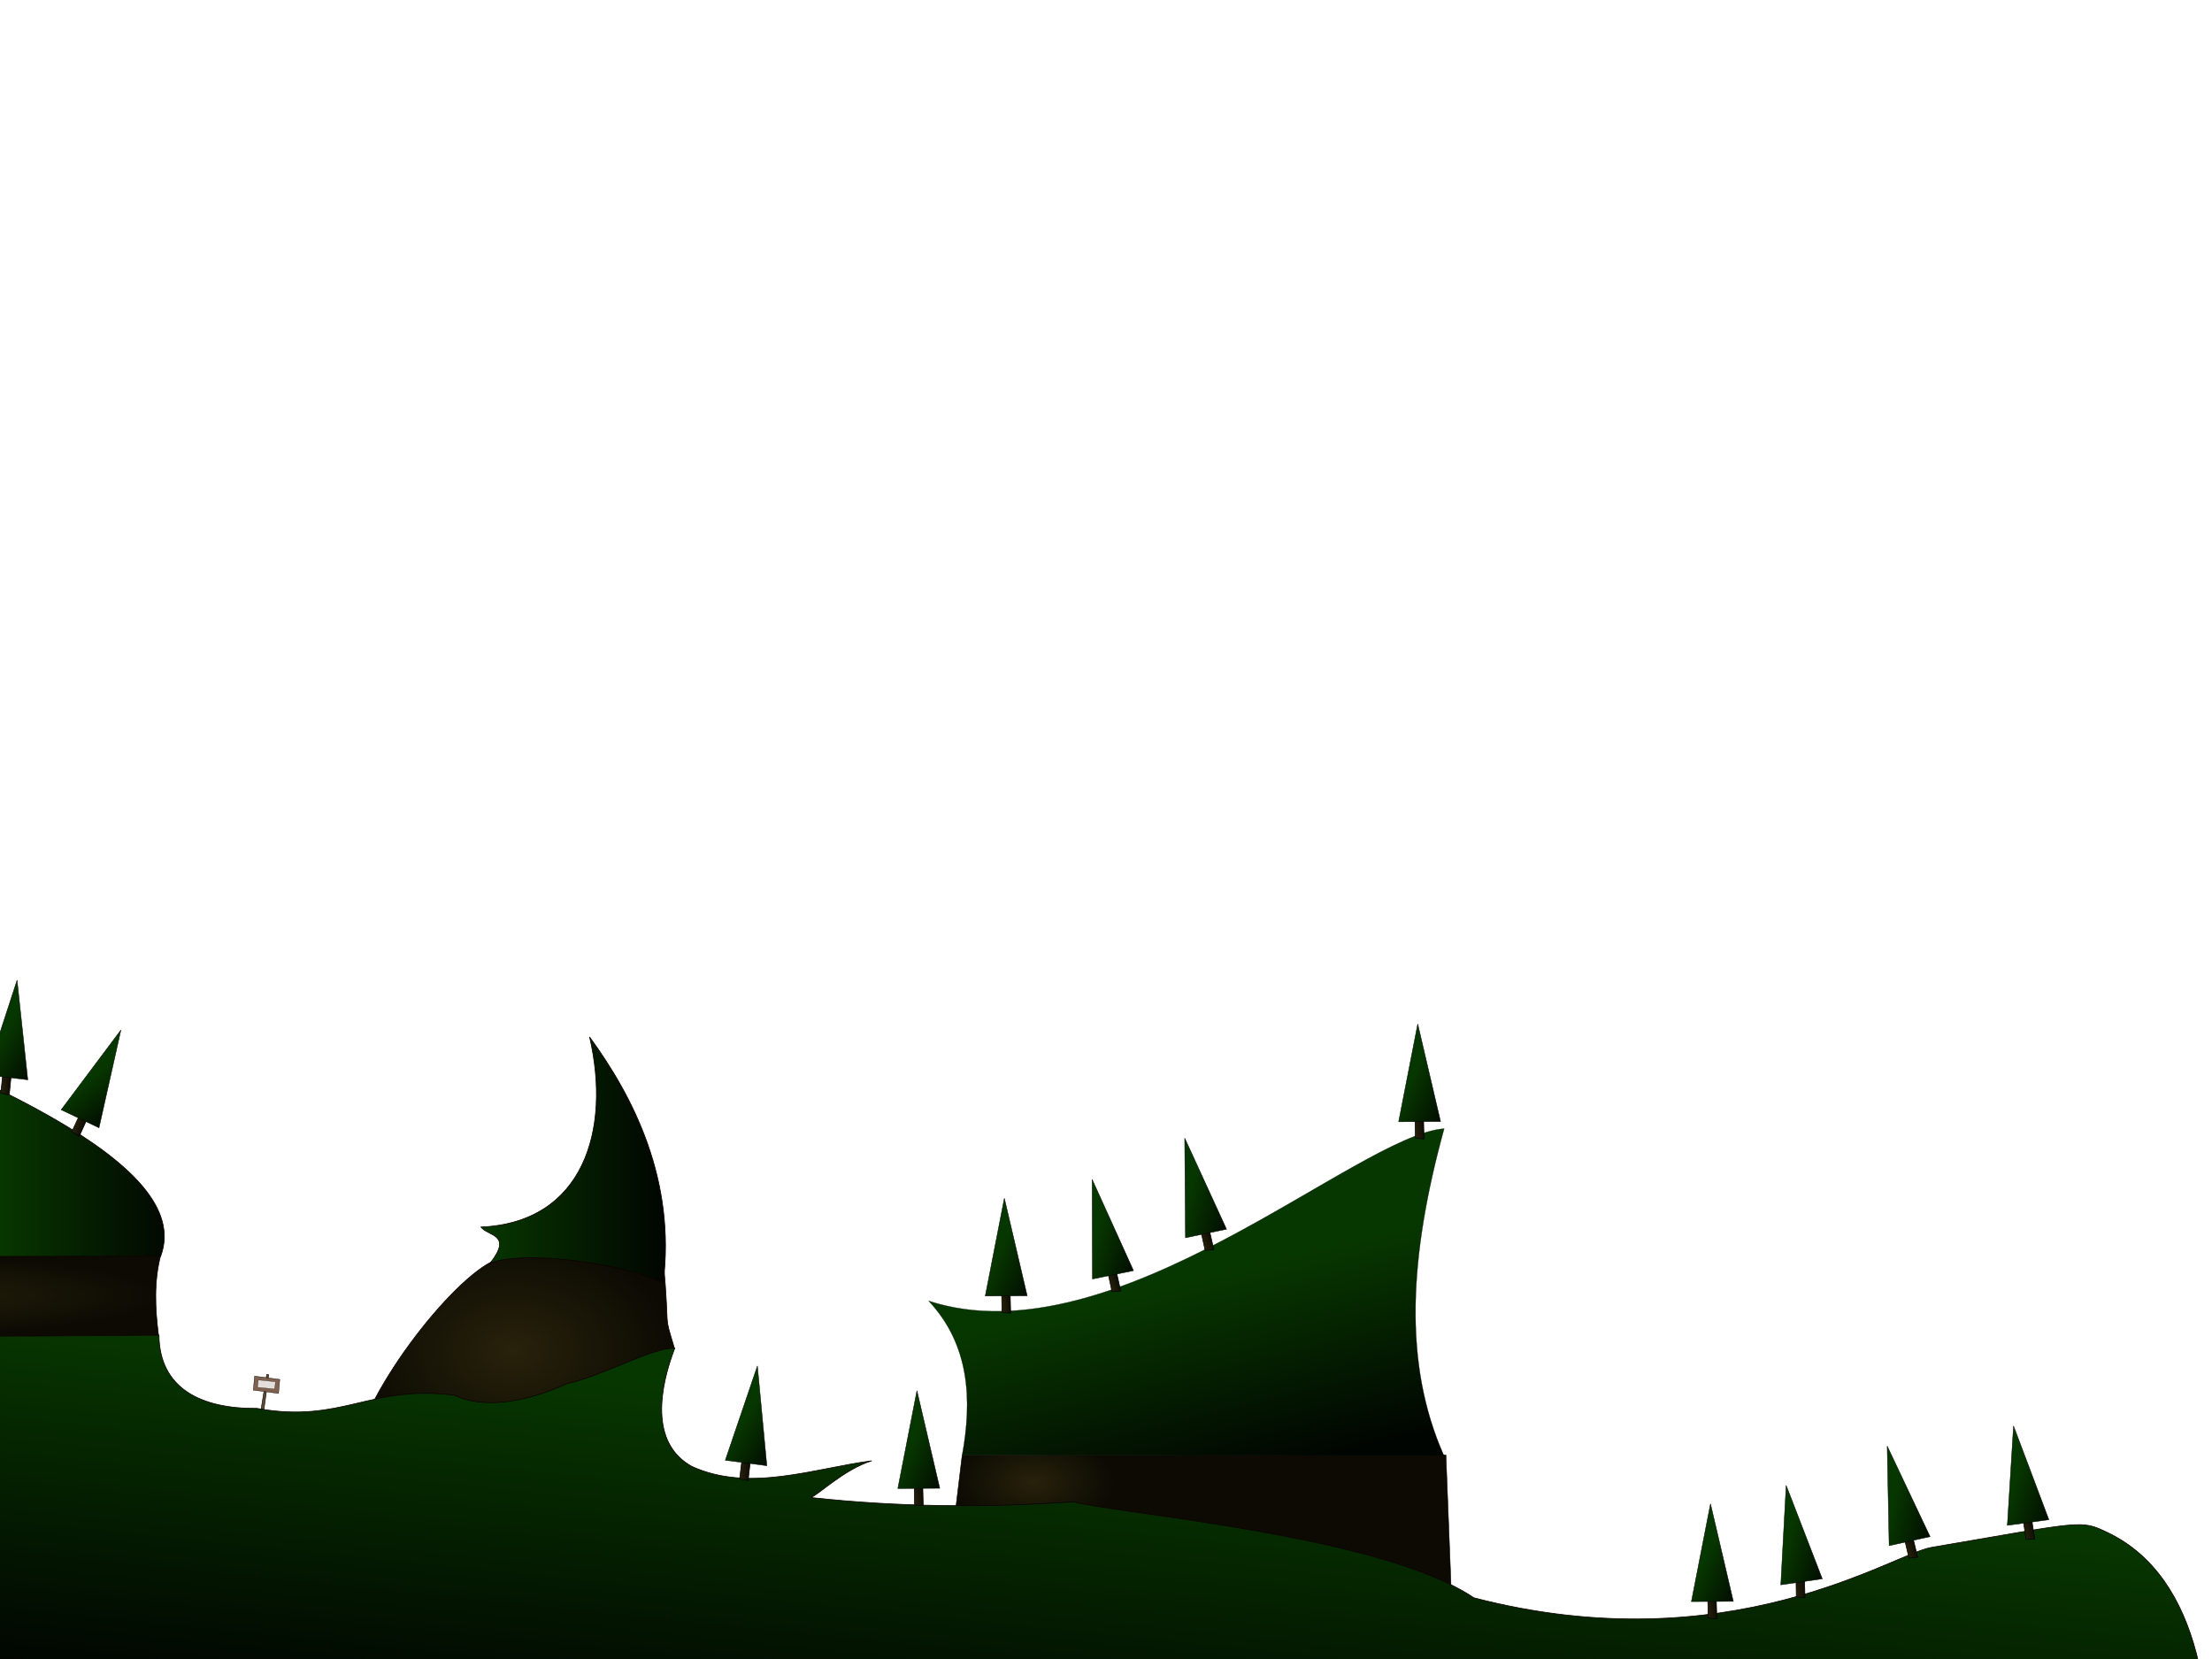
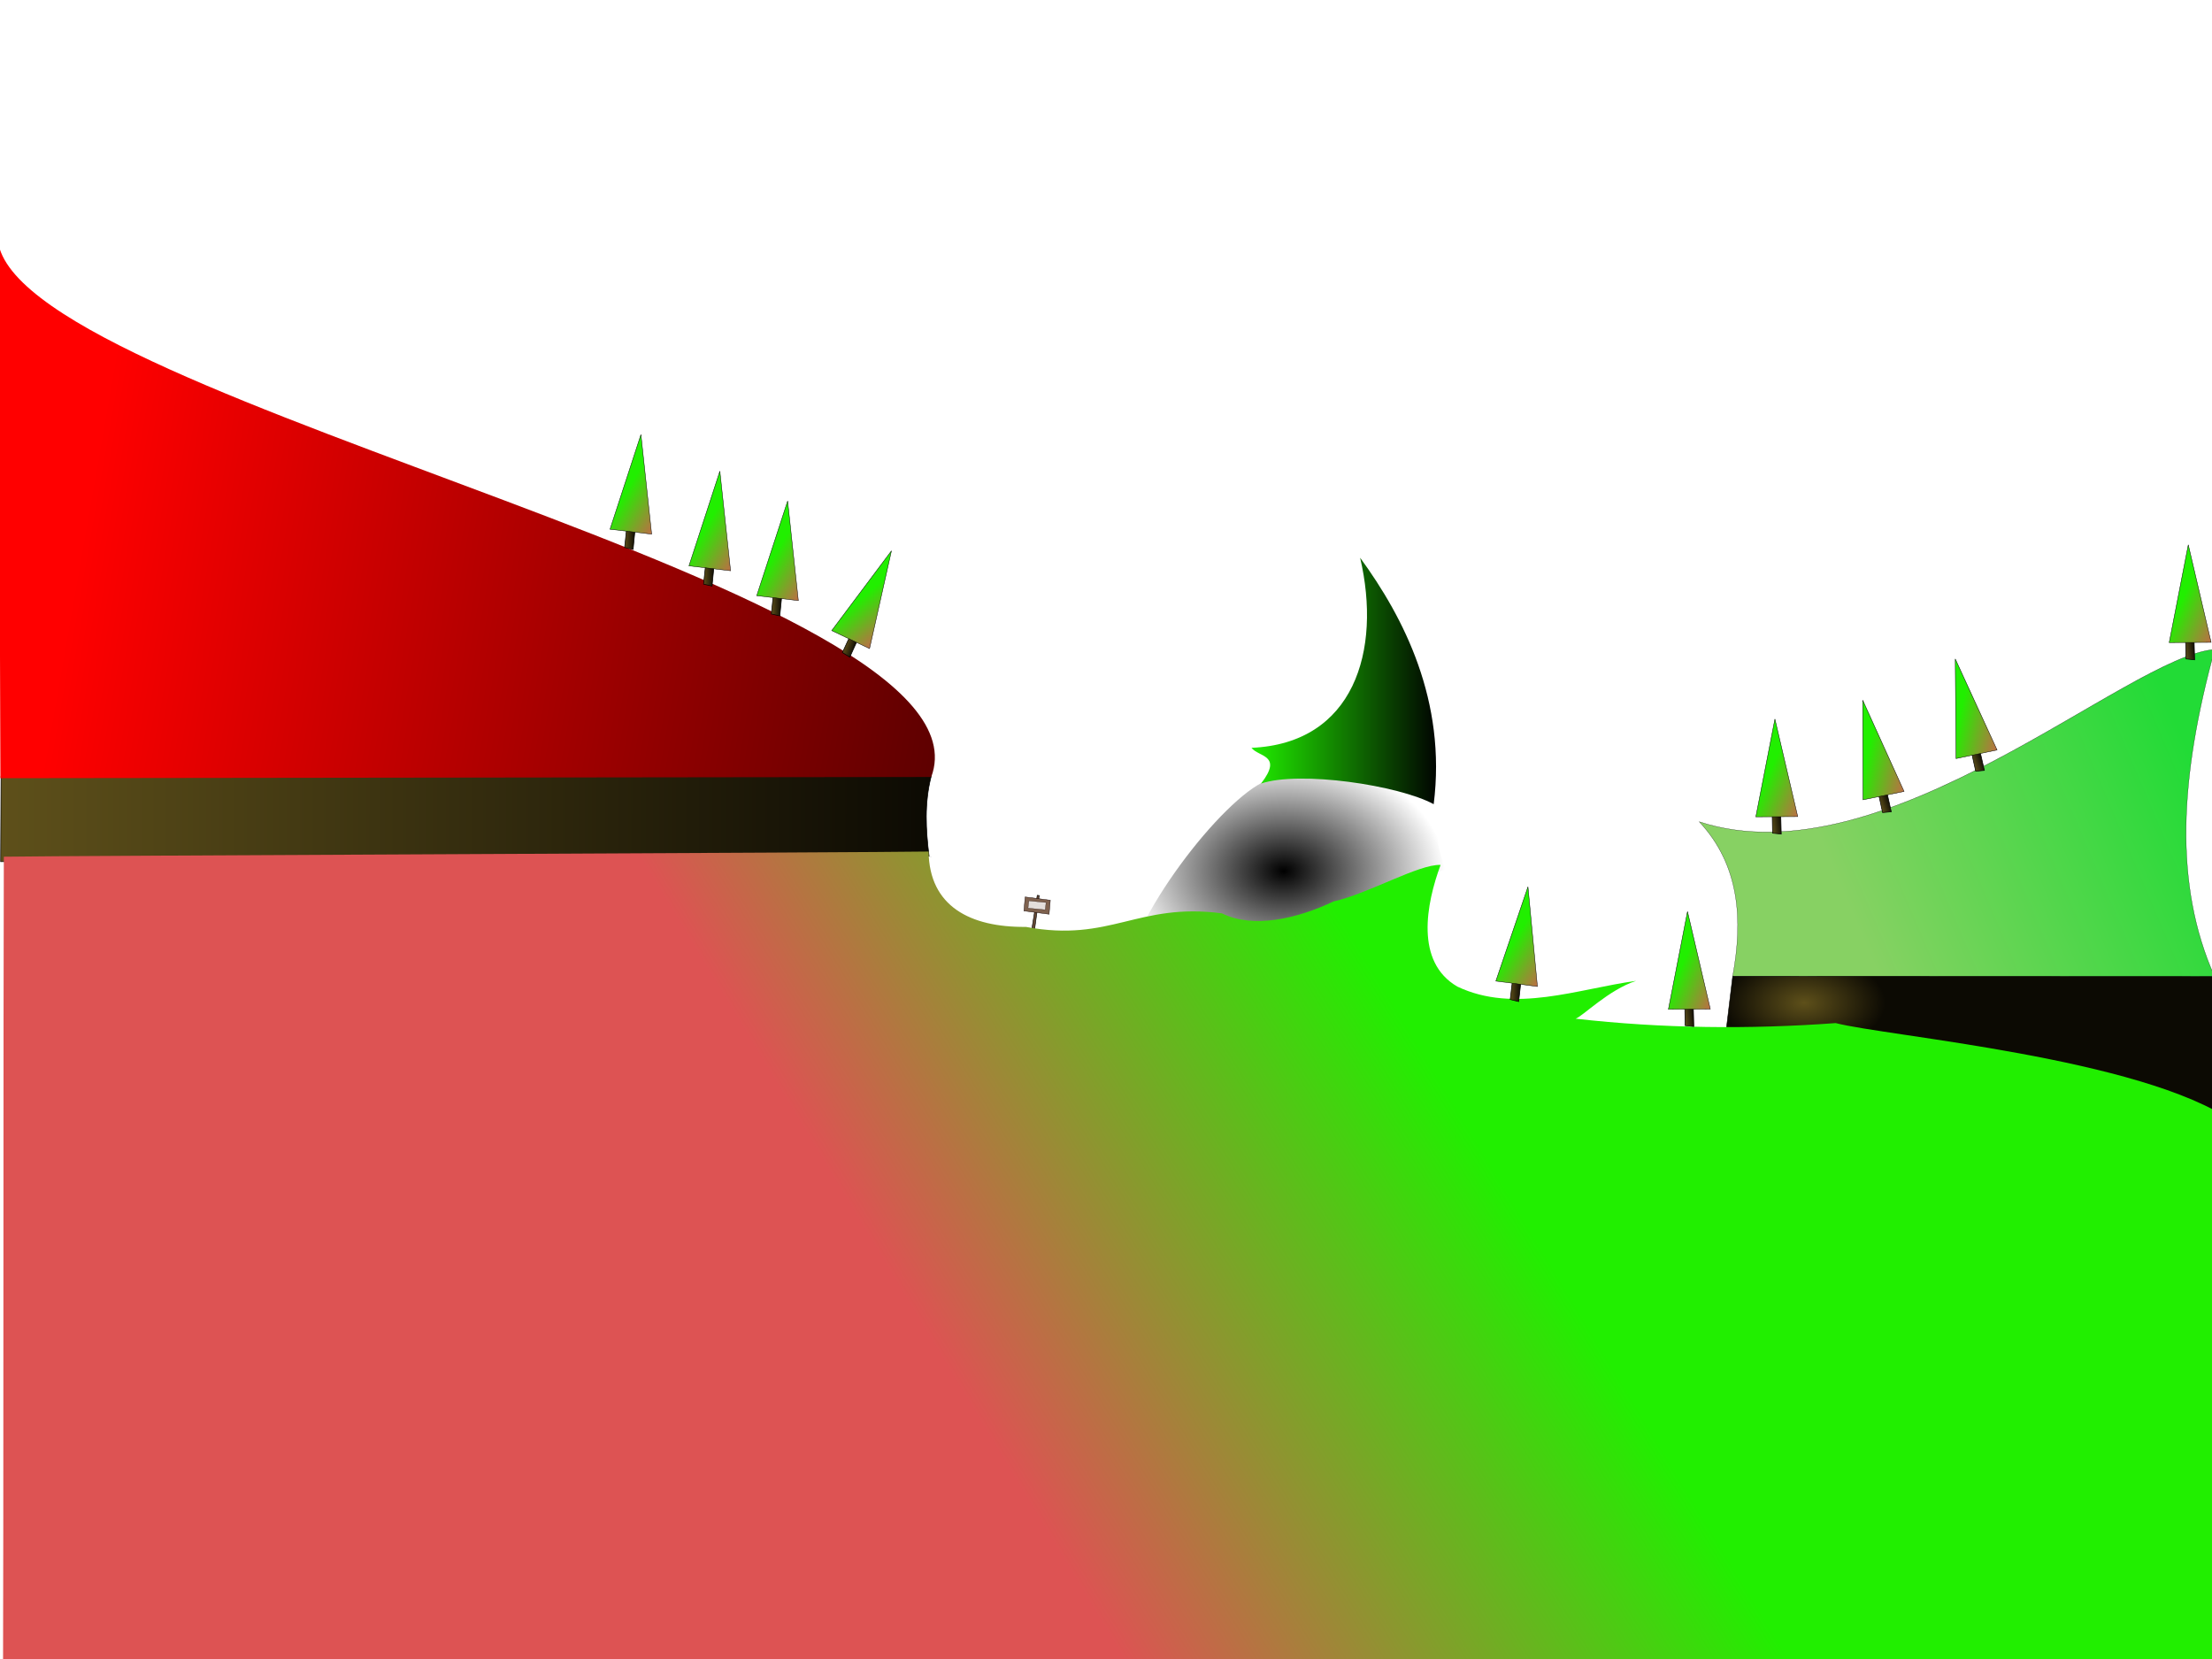
<svg xmlns="http://www.w3.org/2000/svg" xmlns:xlink="http://www.w3.org/1999/xlink" width="3200" height="2400" id="svg2816" version="1.1">
  <defs id="defs2818">
+     <linearGradient id="linearGradient6236">
+       <stop style="stop-color:#000000;stop-opacity:1;" offset="0" id="stop6238" />
+       <stop style="stop-color:#000000;stop-opacity:0;" offset="1" id="stop6240" />
+     </linearGradient>
+     <linearGradient id="linearGradient6230">
+       <stop id="stop6232" offset="0" style="stop-color:#5e501a;stop-opacity:0" />
+       <stop id="stop6234" offset="1" style="stop-color:#0c0a03;stop-opacity:1;" />
+     </linearGradient>
+     <linearGradient id="linearGradient6212">
+       <stop id="stop6214" offset="0" style="stop-color:#21ef00;stop-opacity:1;" />
+       <stop id="stop6216" offset="1" style="stop-color:#010501;stop-opacity:1;" />
+     </linearGradient>
+     <linearGradient id="linearGradient6202">
+       <stop style="stop-color:#000000;stop-opacity:1;" offset="0" id="stop6204" />
+       <stop style="stop-color:#000000;stop-opacity:0;" offset="1" id="stop6206" />
+     </linearGradient>
+     <linearGradient id="linearGradient5561">
+       <stop style="stop-color:#87d163;stop-opacity:1;" offset="0" id="stop5563" />
+       <stop style="stop-color:#22db36;stop-opacity:1;" offset="1" id="stop5565" />
+     </linearGradient>
+     <linearGradient id="linearGradient5551">
+       <stop id="stop5553" offset="0" style="stop-color:#5e501a;stop-opacity:1;" />
+       <stop id="stop5555" offset="1" style="stop-color:#0c0a03;stop-opacity:1;" />
+     </linearGradient>
+     <linearGradient id="linearGradient5535">
+       <stop style="stop-color:#00ffff;stop-opacity:1;" offset="0" id="stop5537" />
+       <stop style="stop-color:#ffffff;stop-opacity:0;" offset="1" id="stop5539" />
+     </linearGradient>
+     <linearGradient id="linearGradient5507">
+       <stop style="stop-color:#2e0000;stop-opacity:1;" offset="0" id="stop5509" />
+       <stop style="stop-color:#ff0000;stop-opacity:1;" offset="1" id="stop5511" />
+     </linearGradient>
+     <linearGradient id="linearGradient4856">
+       <stop id="stop4858" offset="0" style="stop-color:#21ef00;stop-opacity:1;" />
+       <stop id="stop4860" offset="1" style="stop-color:#010501;stop-opacity:1;" />
+     </linearGradient>
+     <linearGradient id="linearGradient4850">
+       <stop id="stop4852" offset="0" style="stop-color:#21ef00;stop-opacity:1;" />
+       <stop id="stop4854" offset="1" style="stop-color:#010501;stop-opacity:1;" />
+     </linearGradient>
+     <linearGradient id="linearGradient4844">
+       <stop id="stop4846" offset="0" style="stop-color:#21ef00;stop-opacity:1;" />
+       <stop id="stop4848" offset="1" style="stop-color:#010501;stop-opacity:1;" />
+     </linearGradient>
    <linearGradient id="linearGradient3711">
-       <stop style="stop-color:#28220b;stop-opacity:1;" offset="0" id="stop3713" />
+       <stop style="stop-color:#5e501a;stop-opacity:1;" offset="0" id="stop3713" />
      <stop style="stop-color:#0c0a03;stop-opacity:1;" offset="1" id="stop3715" />
    </linearGradient>
    <linearGradient id="linearGradient3679">
-       <stop style="stop-color:#073700;stop-opacity:1;" offset="0" id="stop3681" />
-       <stop style="stop-color:#010501;stop-opacity:1;" offset="1" id="stop3683" />
+       <stop style="stop-color:#21ef00;stop-opacity:1;" offset="0" id="stop3681" />
+       <stop style="stop-color:#dd5353;stop-opacity:1;" offset="1" id="stop3683" />
    </linearGradient>
    <linearGradient id="linearGradient3640">
      <stop style="stop-color:#162d50;stop-opacity:1;" offset="0" id="stop3642" />
      <stop style="stop-color:#2b589d;stop-opacity:1;" offset="1" id="stop3644" />
    </linearGradient>
    <linearGradient id="linearGradient3626">
      <stop style="stop-color:#212178;stop-opacity:1;" offset="0" id="stop3628" />
      <stop style="stop-color:#2829b7;stop-opacity:1;" offset="1" id="stop3630" />
    </linearGradient>
-     <linearGradient xlink:href="#linearGradient3679" id="linearGradient3685" x1="751.487" y1="772.486" x2="699.261" y2="1277.86" gradientUnits="userSpaceOnUse" gradientTransform="translate(0,5.545935)" />
-     <linearGradient xlink:href="#linearGradient3679" id="linearGradient3693" x1="695.707" y1="472.808" x2="962.738" y2="472.808" gradientUnits="userSpaceOnUse" gradientTransform="translate(0,5.545935)" />
-     <linearGradient xlink:href="#linearGradient3679" id="linearGradient3701" x1="-1.801" y1="516.022" x2="257.404" y2="516.022" gradientUnits="userSpaceOnUse" gradientTransform="translate(0,5.545935)" />
-     <linearGradient xlink:href="#linearGradient3679" id="linearGradient3709" x1="1827.606" y1="619.486" x2="1897.233" y2="906.072" gradientUnits="userSpaceOnUse" gradientTransform="translate(0,5.545935)" />
-     <radialGradient xlink:href="#linearGradient3711" id="radialGradient3717" cx="742.462" cy="747.666" fx="742.462" fy="747.666" r="233.345" gradientTransform="matrix(1,0,0,0.7061529,0,225.2454)" gradientUnits="userSpaceOnUse" spreadMethod="pad" />
-     <radialGradient xlink:href="#linearGradient3711" id="radialGradient3733" cx="1495.199" cy="938.387" fx="1495.199" fy="938.387" r="117.506" gradientTransform="matrix(1,0,0,0.5857991,0,394.2265)" gradientUnits="userSpaceOnUse" />
-     <linearGradient xlink:href="#linearGradient3679" id="linearGradient3741" x1="1079.299" y1="842.673" x2="1144.495" y2="883.263" gradientUnits="userSpaceOnUse" />
-     <linearGradient xlink:href="#linearGradient3711" id="linearGradient3751" x1="1066.642" y1="921.282" x2="1090.623" y2="921.282" gradientUnits="userSpaceOnUse" gradientTransform="matrix(0.6699529,0,0,1.275641,355.1157,-255.1216)" />
-     <radialGradient xlink:href="#linearGradient3711" id="radialGradient3765" cx="-171.464" cy="668.609" fx="-171.464" fy="668.609" r="404.23" gradientTransform="matrix(1,0,0,0.1441229,0,577.7928)" gradientUnits="userSpaceOnUse" />
-     <linearGradient xlink:href="#linearGradient3711" id="linearGradient3778" gradientUnits="userSpaceOnUse" gradientTransform="matrix(0.6699529,0,0,1.275641,355.1157,-255.1216)" x1="1066.642" y1="921.282" x2="1090.623" y2="921.282" />
-     <linearGradient xlink:href="#linearGradient3679" id="linearGradient3780" gradientUnits="userSpaceOnUse" x1="1079.299" y1="842.673" x2="1144.495" y2="883.263" />
-     <linearGradient xlink:href="#linearGradient3711" id="linearGradient3788" gradientUnits="userSpaceOnUse" gradientTransform="matrix(0.6699529,0,0,1.275641,355.1157,-255.1216)" x1="1066.642" y1="921.282" x2="1090.623" y2="921.282" />
-     <linearGradient xlink:href="#linearGradient3679" id="linearGradient3790" gradientUnits="userSpaceOnUse" x1="1079.299" y1="842.673" x2="1144.495" y2="883.263" />
-     <linearGradient xlink:href="#linearGradient3711" id="linearGradient3798" gradientUnits="userSpaceOnUse" gradientTransform="matrix(0.6699529,0,0,1.275641,355.1157,-255.1216)" x1="1066.642" y1="921.282" x2="1090.623" y2="921.282" />
-     <linearGradient xlink:href="#linearGradient3679" id="linearGradient3800" gradientUnits="userSpaceOnUse" x1="1079.299" y1="842.673" x2="1144.495" y2="883.263" />
-     <linearGradient xlink:href="#linearGradient3711" id="linearGradient3808" gradientUnits="userSpaceOnUse" gradientTransform="matrix(0.6699529,0,0,1.275641,355.1157,-255.1216)" x1="1066.642" y1="921.282" x2="1090.623" y2="921.282" />
-     <linearGradient xlink:href="#linearGradient3679" id="linearGradient3810" gradientUnits="userSpaceOnUse" x1="1079.299" y1="842.673" x2="1144.495" y2="883.263" />
-     <linearGradient xlink:href="#linearGradient3711" id="linearGradient3818" gradientUnits="userSpaceOnUse" gradientTransform="matrix(0.6699529,0,0,1.275641,355.1157,-255.1216)" x1="1066.642" y1="921.282" x2="1090.623" y2="921.282" />
-     <linearGradient xlink:href="#linearGradient3679" id="linearGradient3820" gradientUnits="userSpaceOnUse" x1="1079.299" y1="842.673" x2="1144.495" y2="883.263" />
-     <linearGradient xlink:href="#linearGradient3711" id="linearGradient3828" gradientUnits="userSpaceOnUse" gradientTransform="matrix(0.6699529,0,0,1.275641,355.1157,-255.1216)" x1="1066.642" y1="921.282" x2="1090.623" y2="921.282" />
-     <linearGradient xlink:href="#linearGradient3679" id="linearGradient3830" gradientUnits="userSpaceOnUse" x1="1079.299" y1="842.673" x2="1144.495" y2="883.263" />
-     <linearGradient xlink:href="#linearGradient3711" id="linearGradient3838" gradientUnits="userSpaceOnUse" gradientTransform="matrix(0.6699529,0,0,1.275641,355.1157,-255.1216)" x1="1066.642" y1="921.282" x2="1090.623" y2="921.282" />
-     <linearGradient xlink:href="#linearGradient3679" id="linearGradient3840" gradientUnits="userSpaceOnUse" x1="1079.299" y1="842.673" x2="1144.495" y2="883.263" gradientTransform="matrix(0.9903466,-0.1386135,0.1386135,0.9903466,-114.6764,160.6687)" />
-     <linearGradient xlink:href="#linearGradient3711" id="linearGradient3848" gradientUnits="userSpaceOnUse" gradientTransform="matrix(0.6699529,0,0,1.275641,355.1157,-255.1216)" x1="1066.642" y1="921.282" x2="1090.623" y2="921.282" />
-     <linearGradient xlink:href="#linearGradient3679" id="linearGradient3850" gradientUnits="userSpaceOnUse" x1="1079.299" y1="842.673" x2="1144.495" y2="883.263" />
-     <linearGradient xlink:href="#linearGradient3711" id="linearGradient3858" gradientUnits="userSpaceOnUse" gradientTransform="matrix(0.6699529,0,0,1.275641,355.1157,-255.1216)" x1="1066.642" y1="921.282" x2="1090.623" y2="921.282" />
-     <linearGradient xlink:href="#linearGradient3679" id="linearGradient3860" gradientUnits="userSpaceOnUse" x1="1079.299" y1="842.673" x2="1144.495" y2="883.263" />
-     <linearGradient xlink:href="#linearGradient3711" id="linearGradient3868" gradientUnits="userSpaceOnUse" gradientTransform="matrix(0.6699529,0,0,1.275641,355.1157,-255.1216)" x1="1066.642" y1="921.282" x2="1090.623" y2="921.282" />
-     <linearGradient xlink:href="#linearGradient3679" id="linearGradient3870" gradientUnits="userSpaceOnUse" x1="1079.299" y1="842.673" x2="1144.495" y2="883.263" gradientTransform="translate(-3.729062,1.213587)" />
-     <linearGradient xlink:href="#linearGradient3711" id="linearGradient3878" gradientUnits="userSpaceOnUse" gradientTransform="matrix(0.6699529,0,0,1.275641,355.1157,-255.1216)" x1="1066.642" y1="921.282" x2="1090.623" y2="921.282" />
-     <linearGradient xlink:href="#linearGradient3679" id="linearGradient3880" gradientUnits="userSpaceOnUse" x1="1079.299" y1="842.673" x2="1144.495" y2="883.263" />
-     <linearGradient xlink:href="#linearGradient3711" id="linearGradient3888" gradientUnits="userSpaceOnUse" gradientTransform="matrix(0.6699529,0,0,1.275641,355.1157,-255.1216)" x1="1066.642" y1="921.282" x2="1090.623" y2="921.282" />
-     <linearGradient xlink:href="#linearGradient3679" id="linearGradient3890" gradientUnits="userSpaceOnUse" x1="1079.299" y1="842.673" x2="1144.495" y2="883.263" />
-     <linearGradient xlink:href="#linearGradient3711" id="linearGradient3898" gradientUnits="userSpaceOnUse" gradientTransform="matrix(0.6699529,0,0,1.275641,355.1157,-255.1216)" x1="1066.642" y1="921.282" x2="1090.623" y2="921.282" />
-     <linearGradient xlink:href="#linearGradient3679" id="linearGradient3900" gradientUnits="userSpaceOnUse" x1="1079.299" y1="842.673" x2="1144.495" y2="883.263" />
+     <linearGradient xlink:href="#linearGradient4850" id="linearGradient3693" x1="695.707" y1="472.808" x2="962.738" y2="472.808" gradientUnits="userSpaceOnUse" gradientTransform="translate(1114.733,-687.696)" />
+     <radialGradient xlink:href="#linearGradient3711" id="radialGradient3733" cx="1495.199" cy="938.387" fx="1495.199" fy="938.387" r="117.506" gradientTransform="matrix(1,0,0,0.5857991,1114.733,-299.0154)" gradientUnits="userSpaceOnUse" />
+     <linearGradient xlink:href="#linearGradient3679" id="linearGradient4707" gradientUnits="userSpaceOnUse" x1="1079.299" y1="842.673" x2="1144.495" y2="883.263" gradientTransform="translate(1114.733,-687.696)" />
+     <linearGradient xlink:href="#linearGradient3711" id="linearGradient4710" gradientUnits="userSpaceOnUse" gradientTransform="matrix(0.6699529,0,0,1.275641,1469.849,-942.8176)" x1="1066.642" y1="921.282" x2="1090.623" y2="921.282" />
+     <linearGradient xlink:href="#linearGradient3679" id="linearGradient4717" gradientUnits="userSpaceOnUse" x1="1079.299" y1="842.673" x2="1144.495" y2="883.263" gradientTransform="matrix(0.9908359,-0.1350712,0.1350712,0.9908359,1251.476,-496.8359)" />
+     <linearGradient xlink:href="#linearGradient3711" id="linearGradient4720" gradientUnits="userSpaceOnUse" gradientTransform="matrix(0.6638134,-0.09049133,0.1723023,1.263951,1568.878,-797.5853)" x1="1066.642" y1="921.282" x2="1090.623" y2="921.282" />
+     <linearGradient xlink:href="#linearGradient3679" id="linearGradient4727" gradientUnits="userSpaceOnUse" x1="1079.299" y1="842.673" x2="1144.495" y2="883.263" gradientTransform="matrix(0.9908359,-0.1350712,0.1350712,0.9908359,1377.946,-775.2672)" />
+     <linearGradient xlink:href="#linearGradient3711" id="linearGradient4730" gradientUnits="userSpaceOnUse" gradientTransform="matrix(0.6638134,-0.09049133,0.1723023,1.263951,1695.348,-1076.017)" x1="1066.642" y1="921.282" x2="1090.623" y2="921.282" />
+     <linearGradient xlink:href="#linearGradient3679" id="linearGradient4737" gradientUnits="userSpaceOnUse" x1="1079.299" y1="842.673" x2="1144.495" y2="883.263" gradientTransform="matrix(0.9456288,-0.3252478,0.3252478,0.9456288,1407.931,-559.3512)" />
+     <linearGradient xlink:href="#linearGradient3711" id="linearGradient4740" gradientUnits="userSpaceOnUse" gradientTransform="matrix(0.6335268,-0.2179007,0.4148994,1.206283,1660.761,-916.1021)" x1="1066.642" y1="921.282" x2="1090.623" y2="921.282" />
+     <linearGradient xlink:href="#linearGradient3679" id="linearGradient4747" gradientUnits="userSpaceOnUse" x1="1079.299" y1="842.673" x2="1144.495" y2="883.263" gradientTransform="matrix(0.944041,-0.329828,0.329828,0.944041,1540.062,-612.7672)" />
+     <linearGradient xlink:href="#linearGradient3711" id="linearGradient4750" gradientUnits="userSpaceOnUse" gradientTransform="matrix(0.632463,-0.2209692,0.4207421,1.204257,1791.159,-970.7395)" x1="1066.642" y1="921.282" x2="1090.623" y2="921.282" />
+     <linearGradient xlink:href="#linearGradient3679" id="linearGradient4757" gradientUnits="userSpaceOnUse" x1="1079.299" y1="842.673" x2="1144.495" y2="883.263" gradientTransform="matrix(0.964806,-0.2629625,0.2629625,0.964806,2767.86,-285.6732)" />
+     <linearGradient xlink:href="#linearGradient3711" id="linearGradient4760" gradientUnits="userSpaceOnUse" gradientTransform="matrix(0.6463746,-0.1761725,0.3354458,1.230746,3043.39,-625.1981)" x1="1066.642" y1="921.282" x2="1090.623" y2="921.282" />
+     <linearGradient xlink:href="#linearGradient3679" id="linearGradient4767" gradientUnits="userSpaceOnUse" x1="1079.299" y1="842.673" x2="1144.495" y2="883.263" gradientTransform="matrix(0.9400517,-0.3410319,0.3410319,0.9400517,2552.062,-151.9461)" />
+     <linearGradient xlink:href="#linearGradient3711" id="linearGradient4770" gradientUnits="userSpaceOnUse" gradientTransform="matrix(0.6297904,-0.2284753,0.4350342,1.199168,2798.885,-512.8793)" x1="1066.642" y1="921.282" x2="1090.623" y2="921.282" />
+     <linearGradient xlink:href="#linearGradient3679" id="linearGradient4777" gradientUnits="userSpaceOnUse" gradientTransform="matrix(0.9625482,-0.2711105,0.2711105,0.9625482,2435.117,-189.0476)" x1="1079.299" y1="842.673" x2="1144.495" y2="883.263" />
+     <linearGradient xlink:href="#linearGradient3711" id="linearGradient4780" gradientUnits="userSpaceOnUse" gradientTransform="matrix(0.6638134,-0.09049133,0.1723023,1.263951,2844.443,-664.4829)" x1="1066.642" y1="921.282" x2="1090.623" y2="921.282" />
+     <linearGradient xlink:href="#linearGradient3679" id="linearGradient4787" gradientUnits="userSpaceOnUse" x1="1079.299" y1="842.673" x2="1144.495" y2="883.263" gradientTransform="matrix(0.9908359,-0.1350712,0.1350712,0.9908359,2399.484,-333.2308)" />
+     <linearGradient xlink:href="#linearGradient3711" id="linearGradient4790" gradientUnits="userSpaceOnUse" gradientTransform="matrix(0.6638134,-0.09049133,0.1723023,1.263951,2716.886,-633.9802)" x1="1066.642" y1="921.282" x2="1090.623" y2="921.282" />
+     <linearGradient xlink:href="#linearGradient3679" id="linearGradient4797" gradientUnits="userSpaceOnUse" x1="1079.299" y1="842.673" x2="1144.495" y2="883.263" gradientTransform="matrix(0.9908359,-0.1350712,0.1350712,0.9908359,1975.955,-1027.348)" />
+     <linearGradient xlink:href="#linearGradient3711" id="linearGradient4800" gradientUnits="userSpaceOnUse" gradientTransform="matrix(0.6638134,-0.09049133,0.1723023,1.263951,2293.357,-1328.098)" x1="1066.642" y1="921.282" x2="1090.623" y2="921.282" />
+     <linearGradient xlink:href="#linearGradient3679" id="linearGradient4807" gradientUnits="userSpaceOnUse" gradientTransform="matrix(0.9509109,0.3094647,-0.3094647,0.9509109,486.1524,-1474.922)" x1="1079.299" y1="842.673" x2="1144.495" y2="883.263" />
+     <linearGradient xlink:href="#linearGradient3711" id="linearGradient4810" gradientUnits="userSpaceOnUse" gradientTransform="matrix(0.6370655,0.2073268,-0.3947658,1.213021,906.7084,-1607.624)" x1="1066.642" y1="921.282" x2="1090.623" y2="921.282" />
+     <linearGradient xlink:href="#linearGradient3679" id="linearGradient4817" gradientUnits="userSpaceOnUse" x1="1079.299" y1="842.673" x2="1144.495" y2="883.263" gradientTransform="matrix(0.9999199,-0.01265973,0.01265973,0.9999199,34.07103,-1231.855)" />
+     <linearGradient xlink:href="#linearGradient3711" id="linearGradient4820" gradientUnits="userSpaceOnUse" gradientTransform="matrix(0.6698992,-0.00848142,0.01614927,1.275539,385.9284,-1491.452)" x1="1066.642" y1="921.282" x2="1090.623" y2="921.282" />
+     <linearGradient xlink:href="#linearGradient3679" id="linearGradient4827" gradientUnits="userSpaceOnUse" x1="1079.299" y1="842.673" x2="1144.495" y2="883.263" gradientTransform="matrix(0.9999199,-0.01265973,0.01265973,0.9999199,-63.96817,-1274.992)" />
+     <linearGradient xlink:href="#linearGradient3711" id="linearGradient4830" gradientUnits="userSpaceOnUse" gradientTransform="matrix(0.6698992,-0.00848142,0.01614927,1.275539,287.8893,-1534.589)" x1="1066.642" y1="921.282" x2="1090.623" y2="921.282" />
+     <linearGradient xlink:href="#linearGradient3679" id="linearGradient4837" gradientUnits="userSpaceOnUse" x1="1079.299" y1="842.673" x2="1144.495" y2="883.263" gradientTransform="matrix(0.9999199,-0.01265973,0.01265973,0.9999199,-178.1491,-1327.993)" />
+     <linearGradient xlink:href="#linearGradient3711" id="linearGradient4840" gradientUnits="userSpaceOnUse" gradientTransform="matrix(0.6698992,-0.00848142,0.01614927,1.275539,173.7083,-1587.59)" x1="1066.642" y1="921.282" x2="1090.623" y2="921.282" />
+     <linearGradient xlink:href="#linearGradient5507" id="linearGradient5523" x1="559.859" y1="-837.134" x2="1792.445" y2="-837.134" gradientUnits="userSpaceOnUse" />
+     <linearGradient xlink:href="#linearGradient3679" id="linearGradient5541" x1="1382.604" y1="-727.593" x2="1152.433" y2="-622.873" gradientUnits="userSpaceOnUse" gradientTransform="matrix(3.47483,0,0,2.620798,-2418.567,2768.95)" />
+     <linearGradient xlink:href="#linearGradient5551" id="linearGradient5557" x1="0.509" y1="-15.166" x2="1347.498" y2="-15.166" gradientUnits="userSpaceOnUse" />
+     <linearGradient xlink:href="#linearGradient5561" id="linearGradient5567" x1="2707.044" y1="187.673" x2="3204.123" y2="-24.092" gradientUnits="userSpaceOnUse" />
+     <radialGradient xlink:href="#linearGradient6202" id="radialGradient6208" cx="744.322" cy="-318.834" fx="744.322" fy="-318.834" r="677.228" gradientTransform="matrix(1.417761,-1.148671,0.685583,0.8461889,-52.61415,492.2528)" gradientUnits="userSpaceOnUse" />
+     <linearGradient xlink:href="#linearGradient5507" id="linearGradient6228" x1="1742.931" y1="-123.773" x2="116.569" y2="-408.622" gradientUnits="userSpaceOnUse" />
+     <radialGradient xlink:href="#linearGradient6236" id="radialGradient6244" cx="1857.195" cy="59.97" fx="1857.195" fy="59.97" r="233.345" gradientTransform="matrix(1,0,0,0.7061529,0,17.62196)" gradientUnits="userSpaceOnUse" />
  </defs>
  <g id="layer4" style="display:inline" transform="translate(0,1200)" />
  <g id="layer2" transform="translate(0,1200)">
-     <path style="fill:url(#radialGradient3717);fill-opacity:1.0;stroke:#0e0000;stroke-opacity:1" d="m 716.758,622.818 c -62.222,25.038 -199.149,200.42 -207.642,295.171 l 466.69,-167.005 c -16.678,-56.249 -6.5,-16.753 -15.91,-124.251 l -103.709,-38.299 -139.43,34.384 z" id="path3616" />
-     <path style="fill:url(#radialGradient3765);fill-opacity:1;stroke:#000000;stroke-width:0.907;stroke-linecap:butt;stroke-linejoin:miter;stroke-miterlimit:4;stroke-opacity:1;stroke-dasharray:none;opacity:1" d="m -1113.196,616.349 1345.508,0.279 c -9.85,38.412 -7.777,76.825 -2.976,115.237 l -1343.107,7.938 0.574,-123.454 0,-2e-5 z" id="path3618" />
-     <path style="fill:url(#radialGradient3733);fill-opacity:1;stroke:#000000;stroke-width:0.688px;stroke-linecap:butt;stroke-linejoin:miter;stroke-opacity:1" d="m 1391.905,905.182 699.868,-0.329 8.027,205.9 -716.861,-131.173 8.966,-74.399 z" id="path3621" />
+     <path style="fill:url(#radialGradient6244);fill-opacity:1;stroke:none;stroke-opacity:1" d="M 1831.492,-70.424 C 1769.269,-45.386 1632.343,129.996 1623.85,224.747 L 2090.54,57.742 c -16.678,-56.249 -6.5,-16.753 -15.91,-124.251 l -103.709,-38.299 -139.43,34.384 z" id="path3616" />
+     <path style="fill:url(#linearGradient5557);fill-opacity:1;stroke:#000000;stroke-width:0.907;stroke-linecap:butt;stroke-linejoin:miter;stroke-miterlimit:4;stroke-opacity:1;stroke-dasharray:none" d="M 1.537,-76.893 1347.045,-76.614 c -9.85,38.412 -7.777,76.825 -2.976,115.237 L 0.962,46.561 1.537,-76.893 l 0,-2e-5 z" id="path3618" />
+     <path style="fill:url(#radialGradient3733);fill-opacity:1;stroke:#000000;stroke-width:0.688px;stroke-linecap:butt;stroke-linejoin:miter;stroke-opacity:1" d="m 2506.638,211.94 699.868,-0.329 8.027,205.9 -716.861,-131.173 8.966,-74.399 z" id="path3621" />
  </g>
  <g id="layer1" transform="translate(0,1200)">
-     <path style="fill:url(#linearGradient3701);fill-opacity:1;stroke:#0e0000;stroke-opacity:1" d="m -1116.756,-152.798 c 50.507,232.051 1450.448,497.645 1349.221,770.063 l -1346.599,1.743 -2.622,-771.806 z" id="ground-1">
+     <path style="fill:url(#linearGradient6228);fill-opacity:1;stroke:#000000;stroke-opacity:0" d="M -2.023,-846.04 C 48.483,-613.989 1448.424,-348.395 1347.198,-75.977 L 0.599,-74.234 -2.023,-846.04 z" id="ground-1">
      </path>
-     <path style="fill:#644835;fill-opacity:1;stroke:#000000;stroke-width:0.773px;stroke-linecap:butt;stroke-linejoin:miter;stroke-opacity:1" d="m 377.703,838.724 8.11,-50.277 2.862,0.301 -6.917,50.879 -4.055,-0.903 z" id="path3906" />
-     <path style="fill:url(#linearGradient3685);fill-opacity:1.0;stroke:#0e0000;stroke-opacity:1" d="m -1117.902,738.827 c 76.006,-1.366 1271.868,-5.903 1347.875,-7.27 0.896,77.061 60.871,106.638 141.849,105.887 123.409,22.238 162.473,-34.559 285.62,-19.073 45.406,21.609 108.425,8.041 162.887,-16.751 49.541,-10.397 124.025,-52.558 155.821,-51.263 -20.82,54.512 -37.626,136.344 24.532,170.965 83.156,38.054 175.526,3.156 260.455,-8.077 -39.8,12.332 -78.492,50.273 -88.192,53.133 125.725,13.74 253.143,15.133 379.081,6.183 73.164,18.343 446.362,48.606 580.116,138.876 369.847,95.969 605.852,-63.288 661.427,-72.786 222.116,-37.959 216.001,-40.354 255.618,-21.434 269.937,128.917 100.818,766.013 0.357,771.219 -33.951,1.759 -965.81,84.783 -976.26,82.471 -130.977,0.189 -363.244,2.438 -646.156,5.718 -282.912,3.28 -616.469,7.591 -950.026,11.902 -333.557,4.311 -667.114,8.622 -950.026,11.902 -282.912,3.28 -515.179,5.53 -646.156,5.718 0.786,-159.253 0.393,-1008.069 1.179,-1167.322 z" id="ground-2">
+     <path style="fill:#644835;fill-opacity:1;stroke:#000000;stroke-width:0.773px;stroke-linecap:butt;stroke-linejoin:miter;stroke-opacity:1" d="m 1492.436,145.483 8.11,-50.277 2.862,0.301 -6.917,50.879 -4.055,-0.903 z" id="path3906" />
+     <path style="fill:url(#linearGradient5541);fill-opacity:1;stroke:none" d="M 5.535,39.354 C 80.976,37.947 1267.947,33.275 1343.388,31.868 c 0.889,79.356 60.419,109.815 140.794,109.041 122.492,22.9 161.265,-35.589 283.496,-19.641 45.069,22.253 107.619,8.281 161.676,-17.25 49.173,-10.706 123.103,-54.123 154.662,-52.79 -20.665,56.136 -37.346,140.405 24.35,176.058 82.538,39.187 174.221,3.25 258.518,-8.317 -39.505,12.699 -77.908,51.77 -87.537,54.716 124.79,14.149 251.26,15.584 376.262,6.367 72.62,18.89 443.044,50.054 575.803,143.013 367.097,98.828 601.347,-65.173 656.509,-74.954 220.464,-39.09 214.395,-41.556 253.717,-22.072 267.93,132.757 100.069,788.83 0.354,794.191 -33.699,1.812 -958.629,87.308 -969.001,84.927 -130.003,0.194 -360.543,2.511 -641.352,5.889 -280.808,3.378 -611.885,7.817 -942.962,12.257 -331.077,4.439 -662.154,8.879 -942.962,12.256 -280.809,3.378 -511.349,5.695 -641.352,5.889 C 5.145,1077.451 4.755,203.351 5.535,39.354 z" id="ground-2">
      </path>
-     <path style="fill:url(#linearGradient3693);fill-opacity:1;stroke:#0e0000;stroke-opacity:1" d="m 852.906,300.099 c 63.322,86.727 125.155,207.036 106.432,356.511 -50.677,-27.435 -193.549,-48.728 -249.796,-29.839 32.242,-41.64 -3.58,-38.192 -13.835,-51.681 147.907,-6.372 188.706,-140.106 157.199,-274.991 z" id="ground-4" />
-     <path style="fill:url(#linearGradient3709);fill-opacity:1;stroke:#000000;stroke-width:0.334px;stroke-linecap:butt;stroke-linejoin:miter;stroke-opacity:1" d="m 1343.459,681.999 c 269.128,87.822 620.208,-240.088 745.764,-249.268 -50.781,184.934 -59.416,340.182 -0.414,472.838 l -696.918,-0.317 c 14.761,-80.644 10.698,-160.002 -48.433,-223.252 z" id="ground-3" />
-     <g id="g3768" transform="translate(0,5.545935)">
-       <path id="path3743" d="m 1073.603,903.567 11.843,4.51 -3.158,28.564 -12.238,-3.007 3.553,-30.067 z" style="fill:url(#linearGradient3751);fill-opacity:1;stroke:#000000;stroke-width:0.924px;stroke-linecap:butt;stroke-linejoin:miter;stroke-opacity:1;display:inline" />
-       <path id="path3613" d="m 1049.244,906.959 46.459,-136.433 13.652,144.293 -60.111,-7.861 z" style="fill:url(#linearGradient3741);fill-opacity:1;stroke:#000000;stroke-width:0.614px;stroke-linecap:butt;stroke-linejoin:miter;stroke-opacity:1" />
-     </g>
-     <g id="g3772" transform="matrix(0.9908359,-0.1350712,0.1350712,0.9908359,136.7427,196.4061)">
-       <path style="fill:url(#linearGradient3778);fill-opacity:1;stroke:#000000;stroke-width:0.924px;stroke-linecap:butt;stroke-linejoin:miter;stroke-opacity:1;display:inline" d="m 1073.603,903.567 11.843,4.51 -3.158,28.564 -12.238,-3.007 3.553,-30.067 z" id="path3774" />
-       <path style="fill:url(#linearGradient3780);fill-opacity:1;stroke:#000000;stroke-width:0.614px;stroke-linecap:butt;stroke-linejoin:miter;stroke-opacity:1" d="m 1049.244,906.959 46.459,-136.433 13.652,144.293 -60.111,-7.861 z" id="path3776" />
-     </g>
-     <g transform="matrix(0.9908359,-0.1350712,0.1350712,0.9908359,263.2133,-82.02531)" id="g3782">
-       <path id="path3784" d="m 1073.603,903.567 11.843,4.51 -3.158,28.564 -12.238,-3.007 3.553,-30.067 z" style="fill:url(#linearGradient3788);fill-opacity:1;stroke:#000000;stroke-width:0.924px;stroke-linecap:butt;stroke-linejoin:miter;stroke-opacity:1;display:inline" />
-       <path id="path3786" d="m 1049.244,906.959 46.459,-136.433 13.652,144.293 -60.111,-7.861 z" style="fill:url(#linearGradient3790);fill-opacity:1;stroke:#000000;stroke-width:0.614px;stroke-linecap:butt;stroke-linejoin:miter;stroke-opacity:1" />
-     </g>
-     <g id="g3792" transform="matrix(0.9456288,-0.3252478,0.3252478,0.9456288,293.1984,133.8907)">
-       <path style="fill:url(#linearGradient3798);fill-opacity:1;stroke:#000000;stroke-width:0.924px;stroke-linecap:butt;stroke-linejoin:miter;stroke-opacity:1;display:inline" d="m 1073.603,903.567 11.843,4.51 -3.158,28.564 -12.238,-3.007 3.553,-30.067 z" id="path3794" />
-       <path style="fill:url(#linearGradient3800);fill-opacity:1;stroke:#000000;stroke-width:0.614px;stroke-linecap:butt;stroke-linejoin:miter;stroke-opacity:1" d="m 1049.244,906.959 46.459,-136.433 13.652,144.293 -60.111,-7.861 z" id="path3796" />
-     </g>
-     <g transform="matrix(0.944041,-0.329828,0.329828,0.944041,425.3286,80.47472)" id="g3802">
-       <path id="path3804" d="m 1073.603,903.567 11.843,4.51 -3.158,28.564 -12.238,-3.007 3.553,-30.067 z" style="fill:url(#linearGradient3808);fill-opacity:1;stroke:#000000;stroke-width:0.924px;stroke-linecap:butt;stroke-linejoin:miter;stroke-opacity:1;display:inline" />
-       <path id="path3806" d="m 1049.244,906.959 46.459,-136.433 13.652,144.293 -60.111,-7.861 z" style="fill:url(#linearGradient3810);fill-opacity:1;stroke:#000000;stroke-width:0.614px;stroke-linecap:butt;stroke-linejoin:miter;stroke-opacity:1" />
-     </g>
-     <g transform="matrix(0.964806,-0.2629625,0.2629625,0.964806,1653.127,407.5687)" id="g3812">
-       <path id="path3814" d="m 1073.603,903.567 11.843,4.51 -3.158,28.564 -12.238,-3.007 3.553,-30.067 z" style="fill:url(#linearGradient3818);fill-opacity:1;stroke:#000000;stroke-width:0.924px;stroke-linecap:butt;stroke-linejoin:miter;stroke-opacity:1;display:inline" />
-       <path id="path3816" d="m 1049.244,906.959 46.459,-136.433 13.652,144.293 -60.111,-7.861 z" style="fill:url(#linearGradient3820);fill-opacity:1;stroke:#000000;stroke-width:0.614px;stroke-linecap:butt;stroke-linejoin:miter;stroke-opacity:1" />
-     </g>
-     <g id="g3822" transform="matrix(0.9400517,-0.3410319,0.3410319,0.9400517,1437.329,541.2958)">
-       <path style="fill:url(#linearGradient3828);fill-opacity:1;stroke:#000000;stroke-width:0.924px;stroke-linecap:butt;stroke-linejoin:miter;stroke-opacity:1;display:inline" d="m 1073.603,903.567 11.843,4.51 -3.158,28.564 -12.238,-3.007 3.553,-30.067 z" id="path3824" />
-       <path style="fill:url(#linearGradient3830);fill-opacity:1;stroke:#000000;stroke-width:0.614px;stroke-linecap:butt;stroke-linejoin:miter;stroke-opacity:1" d="m 1049.244,906.959 46.459,-136.433 13.652,144.293 -60.111,-7.861 z" id="path3826" />
-     </g>
-     <g transform="matrix(0.9908359,-0.1350712,0.1350712,0.9908359,1412.308,329.5085)" id="g3832">
-       <path id="path3834" d="m 1073.603,903.567 11.843,4.51 -3.158,28.564 -12.238,-3.007 3.553,-30.067 z" style="fill:url(#linearGradient3838);fill-opacity:1;stroke:#000000;stroke-width:0.924px;stroke-linecap:butt;stroke-linejoin:miter;stroke-opacity:1;display:inline" />
-       <path id="path3836" d="m 1050.155,913.433 27.099,-141.556 33.521,141.008 -60.62,0.548 z" style="fill:url(#linearGradient3840);fill-opacity:1;stroke:#000000;stroke-width:0.614px;stroke-linecap:butt;stroke-linejoin:miter;stroke-opacity:1" />
-     </g>
-     <g id="g3842" transform="matrix(0.9908359,-0.1350712,0.1350712,0.9908359,1284.751,360.0112)">
-       <path style="fill:url(#linearGradient3848);fill-opacity:1;stroke:#000000;stroke-width:0.924px;stroke-linecap:butt;stroke-linejoin:miter;stroke-opacity:1;display:inline" d="m 1073.603,903.567 11.843,4.51 -3.158,28.564 -12.238,-3.007 3.553,-30.067 z" id="path3844" />
-       <path style="fill:url(#linearGradient3850);fill-opacity:1;stroke:#000000;stroke-width:0.614px;stroke-linecap:butt;stroke-linejoin:miter;stroke-opacity:1" d="m 1049.244,906.959 46.459,-136.433 13.652,144.293 -60.111,-7.861 z" id="path3846" />
-     </g>
-     <g transform="matrix(0.9908359,-0.1350712,0.1350712,0.9908359,861.2219,-334.1065)" id="g3852">
-       <path id="path3854" d="m 1073.603,903.567 11.843,4.51 -3.158,28.564 -12.238,-3.007 3.553,-30.067 z" style="fill:url(#linearGradient3858);fill-opacity:1;stroke:#000000;stroke-width:0.924px;stroke-linecap:butt;stroke-linejoin:miter;stroke-opacity:1;display:inline" />
-       <path id="path3856" d="m 1049.244,906.959 46.459,-136.433 13.652,144.293 -60.111,-7.861 z" style="fill:url(#linearGradient3860);fill-opacity:1;stroke:#000000;stroke-width:0.614px;stroke-linecap:butt;stroke-linejoin:miter;stroke-opacity:1" />
-     </g>
-     <g id="g3862" transform="matrix(0.9509109,0.3094647,-0.3094647,0.9509109,-624.6591,-781.6803)">
-       <path style="fill:url(#linearGradient3868);fill-opacity:1;stroke:#000000;stroke-width:0.924px;stroke-linecap:butt;stroke-linejoin:miter;stroke-opacity:1;display:inline" d="m 1073.603,903.567 11.843,4.51 -3.158,28.564 -12.238,-3.007 3.553,-30.067 z" id="path3864" />
-       <path style="fill:url(#linearGradient3870);fill-opacity:1;stroke:#000000;stroke-width:0.614px;stroke-linecap:butt;stroke-linejoin:miter;stroke-opacity:1" d="m 1045.515,908.172 46.459,-136.433 13.652,144.293 -60.111,-7.861 z" id="path3866" />
-     </g>
-     <g transform="matrix(0.9999199,-0.01265973,0.01265973,0.9999199,-1080.662,-538.6132)" id="g3872">
-       <path id="path3874" d="m 1073.603,903.567 11.843,4.51 -3.158,28.564 -12.238,-3.007 3.553,-30.067 z" style="fill:url(#linearGradient3878);fill-opacity:1;stroke:#000000;stroke-width:0.924px;stroke-linecap:butt;stroke-linejoin:miter;stroke-opacity:1;display:inline" />
-       <path id="path3876" d="m 1049.244,906.959 46.459,-136.433 13.652,144.293 -60.111,-7.861 z" style="fill:url(#linearGradient3880);fill-opacity:1;stroke:#000000;stroke-width:0.614px;stroke-linecap:butt;stroke-linejoin:miter;stroke-opacity:1" />
-     </g>
-     <g id="g3882" transform="matrix(0.9999199,-0.01265973,0.01265973,0.9999199,-1178.701,-581.7504)">
-       <path style="fill:url(#linearGradient3888);fill-opacity:1;stroke:#000000;stroke-width:0.924px;stroke-linecap:butt;stroke-linejoin:miter;stroke-opacity:1;display:inline" d="m 1073.603,903.567 11.843,4.51 -3.158,28.564 -12.238,-3.007 3.553,-30.067 z" id="path3884" />
-       <path style="fill:url(#linearGradient3890);fill-opacity:1;stroke:#000000;stroke-width:0.614px;stroke-linecap:butt;stroke-linejoin:miter;stroke-opacity:1" d="m 1049.244,906.959 46.459,-136.433 13.652,144.293 -60.111,-7.861 z" id="path3886" />
-     </g>
-     <g transform="matrix(0.9999199,-0.01265973,0.01265973,0.9999199,-1292.882,-632.7512)" id="g3892">
-       <path id="path3894" d="m 1073.603,903.567 11.843,4.51 -3.158,28.564 -12.238,-3.007 3.553,-30.067 z" style="fill:url(#linearGradient3898);fill-opacity:1;stroke:#000000;stroke-width:0.924px;stroke-linecap:butt;stroke-linejoin:miter;stroke-opacity:1;display:inline" />
-       <path id="path3896" d="m 1049.244,906.959 46.459,-136.433 13.652,144.293 -60.111,-7.861 z" style="fill:url(#linearGradient3900);fill-opacity:1;stroke:#000000;stroke-width:0.614px;stroke-linecap:butt;stroke-linejoin:miter;stroke-opacity:1" />
-     </g>
-     <rect style="fill:#7e614e;fill-opacity:1;stroke:#0e0000;stroke-width:0.55;stroke-miterlimit:4;stroke-opacity:1;stroke-dasharray:none" id="rect3902" width="36.771" height="20.307" x="437.465" y="737.024" transform="matrix(0.9915686,0.1295828,-0.08885589,0.9960445,0,0)" />
-     <rect transform="matrix(0.9950645,0.09923038,-0.1161157,0.9932357,0,0)" y="755.547" x="463.742" height="10.58" width="24.948" id="rect3904" style="fill:#e3dedb;fill-opacity:1;stroke:#0e0000;stroke-width:0.327;stroke-miterlimit:4;stroke-opacity:1;stroke-dasharray:none" />
+     <path style="fill:url(#linearGradient3693);fill-opacity:1;stroke:none;stroke-opacity:1" d="m 1967.639,-393.143 c 63.322,86.727 125.156,207.036 106.432,356.511 -50.677,-27.435 -193.549,-48.728 -249.796,-29.839 32.242,-41.64 -3.58,-38.192 -13.835,-51.681 147.907,-6.372 188.706,-140.106 157.199,-274.991 z" id="ground-4" />
+     <path style="fill:url(#linearGradient5567);fill-opacity:1.0;stroke:#000000;stroke-width:0.334px;stroke-linecap:butt;stroke-linejoin:miter;stroke-opacity:1" d="m 2458.192,-11.243 c 269.128,87.822 620.208,-240.088 745.764,-249.268 -50.781,184.934 -59.416,340.182 -0.414,472.838 l -696.918,-0.317 c 14.761,-80.644 10.698,-160.002 -48.433,-223.252 z" id="ground-3" />
+     <path style="fill:url(#linearGradient4710);fill-opacity:1;stroke:#000000;stroke-width:0.924px;stroke-linecap:butt;stroke-linejoin:miter;stroke-opacity:1;display:inline" d="m 2188.336,215.871 11.843,4.51 -3.158,28.564 -12.238,-3.007 3.553,-30.067 z" id="path3743" />
+     <path style="fill:url(#linearGradient4707);fill-opacity:1;stroke:#000000;stroke-width:0.614px;stroke-linecap:butt;stroke-linejoin:miter;stroke-opacity:1" d="m 2163.977,219.263 46.459,-136.433 13.652,144.293 -60.111,-7.861 z" id="path3613" />
+     <path id="path3774" d="m 2437.286,253.438 12.344,2.869 0.729,28.729 -12.532,-1.326 -0.541,-30.271 z" style="fill:url(#linearGradient4720);fill-opacity:1;stroke:#000000;stroke-width:0.924px;stroke-linecap:butt;stroke-linejoin:miter;stroke-opacity:1;display:inline" />
+     <path id="path3776" d="m 2413.608,260.089 27.605,-141.458 33.017,141.127 -60.621,0.331 z" style="fill:url(#linearGradient4717);fill-opacity:1;stroke:#000000;stroke-width:0.614px;stroke-linecap:butt;stroke-linejoin:miter;stroke-opacity:1" />
+     <path style="fill:url(#linearGradient4730);fill-opacity:1;stroke:#000000;stroke-width:0.924px;stroke-linecap:butt;stroke-linejoin:miter;stroke-opacity:1;display:inline" d="m 2563.757,-24.994 12.344,2.869 0.729,28.729 -12.532,-1.326 -0.541,-30.272 z" id="path3784" />
+     <path style="fill:url(#linearGradient4727);fill-opacity:1;stroke:#000000;stroke-width:0.614px;stroke-linecap:butt;stroke-linejoin:miter;stroke-opacity:1" d="m 2540.079,-18.342 27.605,-141.458 33.017,141.127 -60.621,0.331 z" id="path3786" />
+     <path id="path3794" d="m 2717.045,-54.1 12.666,0.413 6.304,28.038 -12.55,1.137 -6.42,-29.588 z" style="fill:url(#linearGradient4740);fill-opacity:1;stroke:#000000;stroke-width:0.924px;stroke-linecap:butt;stroke-linejoin:miter;stroke-opacity:1;display:inline" />
+     <path id="path3796" d="m 2695.113,-42.969 -0.442,-144.125 59.841,132.008 -59.399,12.118 z" style="fill:url(#linearGradient4737);fill-opacity:1;stroke:#000000;stroke-width:0.614px;stroke-linecap:butt;stroke-linejoin:miter;stroke-opacity:1" />
+     <path style="fill:url(#linearGradient4750);fill-opacity:1;stroke:#000000;stroke-width:0.924px;stroke-linecap:butt;stroke-linejoin:miter;stroke-opacity:1;display:inline" d="m 2851.609,-113.868 12.668,0.351 6.44,28.007 -12.545,1.198 -6.563,-29.556 z" id="path3804" />
+     <path style="fill:url(#linearGradient4747);fill-opacity:1;stroke:#000000;stroke-width:0.614px;stroke-linecap:butt;stroke-linejoin:miter;stroke-opacity:1" d="m 2829.731,-102.631 -1.141,-144.122 60.48,131.716 -59.34,12.406 z" id="path3806" />
+     <path style="fill:url(#linearGradient4760);fill-opacity:1;stroke:#000000;stroke-width:0.924px;stroke-linecap:butt;stroke-linejoin:miter;stroke-opacity:1;display:inline" d="m 4041.283,303.776 12.612,1.237 4.464,28.389 -12.598,0.317 -4.479,-29.943 z" id="path3814" />
+     <path style="fill:url(#linearGradient4757);fill-opacity:1;stroke:#000000;stroke-width:0.614px;stroke-linecap:butt;stroke-linejoin:miter;stroke-opacity:1" d="m 4018.672,313.454 8.947,-143.848 51.115,135.625 -60.062,8.223 z" id="path3816" />
+     <path id="path3824" d="m 3869.45,331.32 12.671,0.201 6.772,27.928 -12.53,1.347 -6.914,-29.476 z" style="fill:url(#linearGradient4770);fill-opacity:1;stroke:#000000;stroke-width:0.924px;stroke-linecap:butt;stroke-linejoin:miter;stroke-opacity:1;display:inline" />
+     <path id="path3826" d="m 3847.707,342.817 -2.854,-144.098 62.042,130.987 -59.188,13.11 z" style="fill:url(#linearGradient4767);fill-opacity:1;stroke:#000000;stroke-width:0.614px;stroke-linecap:butt;stroke-linejoin:miter;stroke-opacity:1" />
+     <path style="fill:url(#linearGradient4780);fill-opacity:1;stroke:#000000;stroke-width:0.924px;stroke-linecap:butt;stroke-linejoin:miter;stroke-opacity:1;display:inline" d="m 3712.851,386.54 12.344,2.869 0.729,28.729 -12.532,-1.326 -0.541,-30.271 z" id="path3834" />
+     <path style="fill:url(#linearGradient4777);fill-opacity:1;stroke:#000000;stroke-width:0.614px;stroke-linecap:butt;stroke-linejoin:miter;stroke-opacity:1" d="m 3690.951,399.483 7.73,-143.919 52.26,135.188 -59.99,8.73 z" id="path3836" />
+     <path id="path3844" d="m 3585.295,417.043 12.344,2.869 0.729,28.729 -12.532,-1.326 -0.541,-30.271 z" style="fill:url(#linearGradient4790);fill-opacity:1;stroke:#000000;stroke-width:0.924px;stroke-linecap:butt;stroke-linejoin:miter;stroke-opacity:1;display:inline" />
+     <path id="path3846" d="m 3561.617,423.694 27.605,-141.458 33.017,141.127 -60.621,0.331 z" style="fill:url(#linearGradient4787);fill-opacity:1;stroke:#000000;stroke-width:0.614px;stroke-linecap:butt;stroke-linejoin:miter;stroke-opacity:1" />
+     <path style="fill:url(#linearGradient4800);fill-opacity:1;stroke:#000000;stroke-width:0.924px;stroke-linecap:butt;stroke-linejoin:miter;stroke-opacity:1;display:inline" d="m 3161.765,-277.075 12.344,2.869 0.729,28.729 -12.532,-1.326 -0.541,-30.271 z" id="path3854" />
+     <path style="fill:url(#linearGradient4797);fill-opacity:1;stroke:#000000;stroke-width:0.614px;stroke-linecap:butt;stroke-linejoin:miter;stroke-opacity:1" d="m 3138.087,-270.424 27.605,-141.458 33.017,141.127 -60.621,0.331 z" id="path3856" />
+     <path id="path3864" d="m 1231.353,-283.468 9.866,7.954 -11.843,26.184 -10.707,-6.646 12.683,-27.492 z" style="fill:url(#linearGradient4810);fill-opacity:1;stroke:#000000;stroke-width:0.924px;stroke-linecap:butt;stroke-linejoin:miter;stroke-opacity:1;display:inline" />
+     <path id="path3866" d="m 1203.218,-287.781 86.399,-115.358 -31.672,141.435 -54.727,-26.077 z" style="fill:url(#linearGradient4807);fill-opacity:1;stroke:#000000;stroke-width:0.614px;stroke-linecap:butt;stroke-linejoin:miter;stroke-opacity:1" />
+     <path style="fill:url(#linearGradient4820);fill-opacity:1;stroke:#000000;stroke-width:0.924px;stroke-linecap:butt;stroke-linejoin:miter;stroke-opacity:1;display:inline" d="m 1119.027,-341.952 11.899,4.36 -2.796,28.601 -12.275,-2.852 3.172,-30.11 z" id="path3874" />
+     <path style="fill:url(#linearGradient4817);fill-opacity:1;stroke:#000000;stroke-width:0.614px;stroke-linecap:butt;stroke-linejoin:miter;stroke-opacity:1" d="m 1094.713,-338.252 44.728,-137.01 15.478,144.109 -60.205,-7.099 z" id="path3876" />
+     <path id="path3884" d="m 1020.988,-385.09 11.899,4.36 -2.796,28.601 -12.275,-2.852 3.172,-30.11 z" style="fill:url(#linearGradient4830);fill-opacity:1;stroke:#000000;stroke-width:0.924px;stroke-linecap:butt;stroke-linejoin:miter;stroke-opacity:1;display:inline" />
+     <path id="path3886" d="m 996.673,-381.389 44.728,-137.01 15.478,144.109 -60.205,-7.099 z" style="fill:url(#linearGradient4827);fill-opacity:1;stroke:#000000;stroke-width:0.614px;stroke-linecap:butt;stroke-linejoin:miter;stroke-opacity:1" />
+     <path style="fill:url(#linearGradient4840);fill-opacity:1;stroke:#000000;stroke-width:0.924px;stroke-linecap:butt;stroke-linejoin:miter;stroke-opacity:1;display:inline" d="m 906.807,-438.09 11.899,4.36 -2.796,28.601 -12.275,-2.852 3.172,-30.11 z" id="path3894" />
+     <path style="fill:url(#linearGradient4837);fill-opacity:1;stroke:#000000;stroke-width:0.614px;stroke-linecap:butt;stroke-linejoin:miter;stroke-opacity:1" d="m 882.492,-434.39 44.728,-137.01 15.478,144.109 -60.205,-7.099 z" id="path3896" />
+     <rect style="fill:#7e614e;fill-opacity:1;stroke:#0e0000;stroke-width:0.55;stroke-miterlimit:4;stroke-opacity:1;stroke-dasharray:none" id="rect3902" width="36.771" height="20.307" x="1487.071" y="-95.522" transform="matrix(0.9915686,0.1295828,-0.08885589,0.9960445,0,0)" />
+     <rect y="-45.004" x="1490.586" height="10.58" width="24.948" id="rect3904" style="fill:#e3dedb;fill-opacity:1;stroke:#0e0000;stroke-width:0.327;stroke-miterlimit:4;stroke-opacity:1;stroke-dasharray:none" transform="matrix(0.9950645,0.09923038,-0.1161157,0.9932357,0,0)" />
  </g>
</svg>
